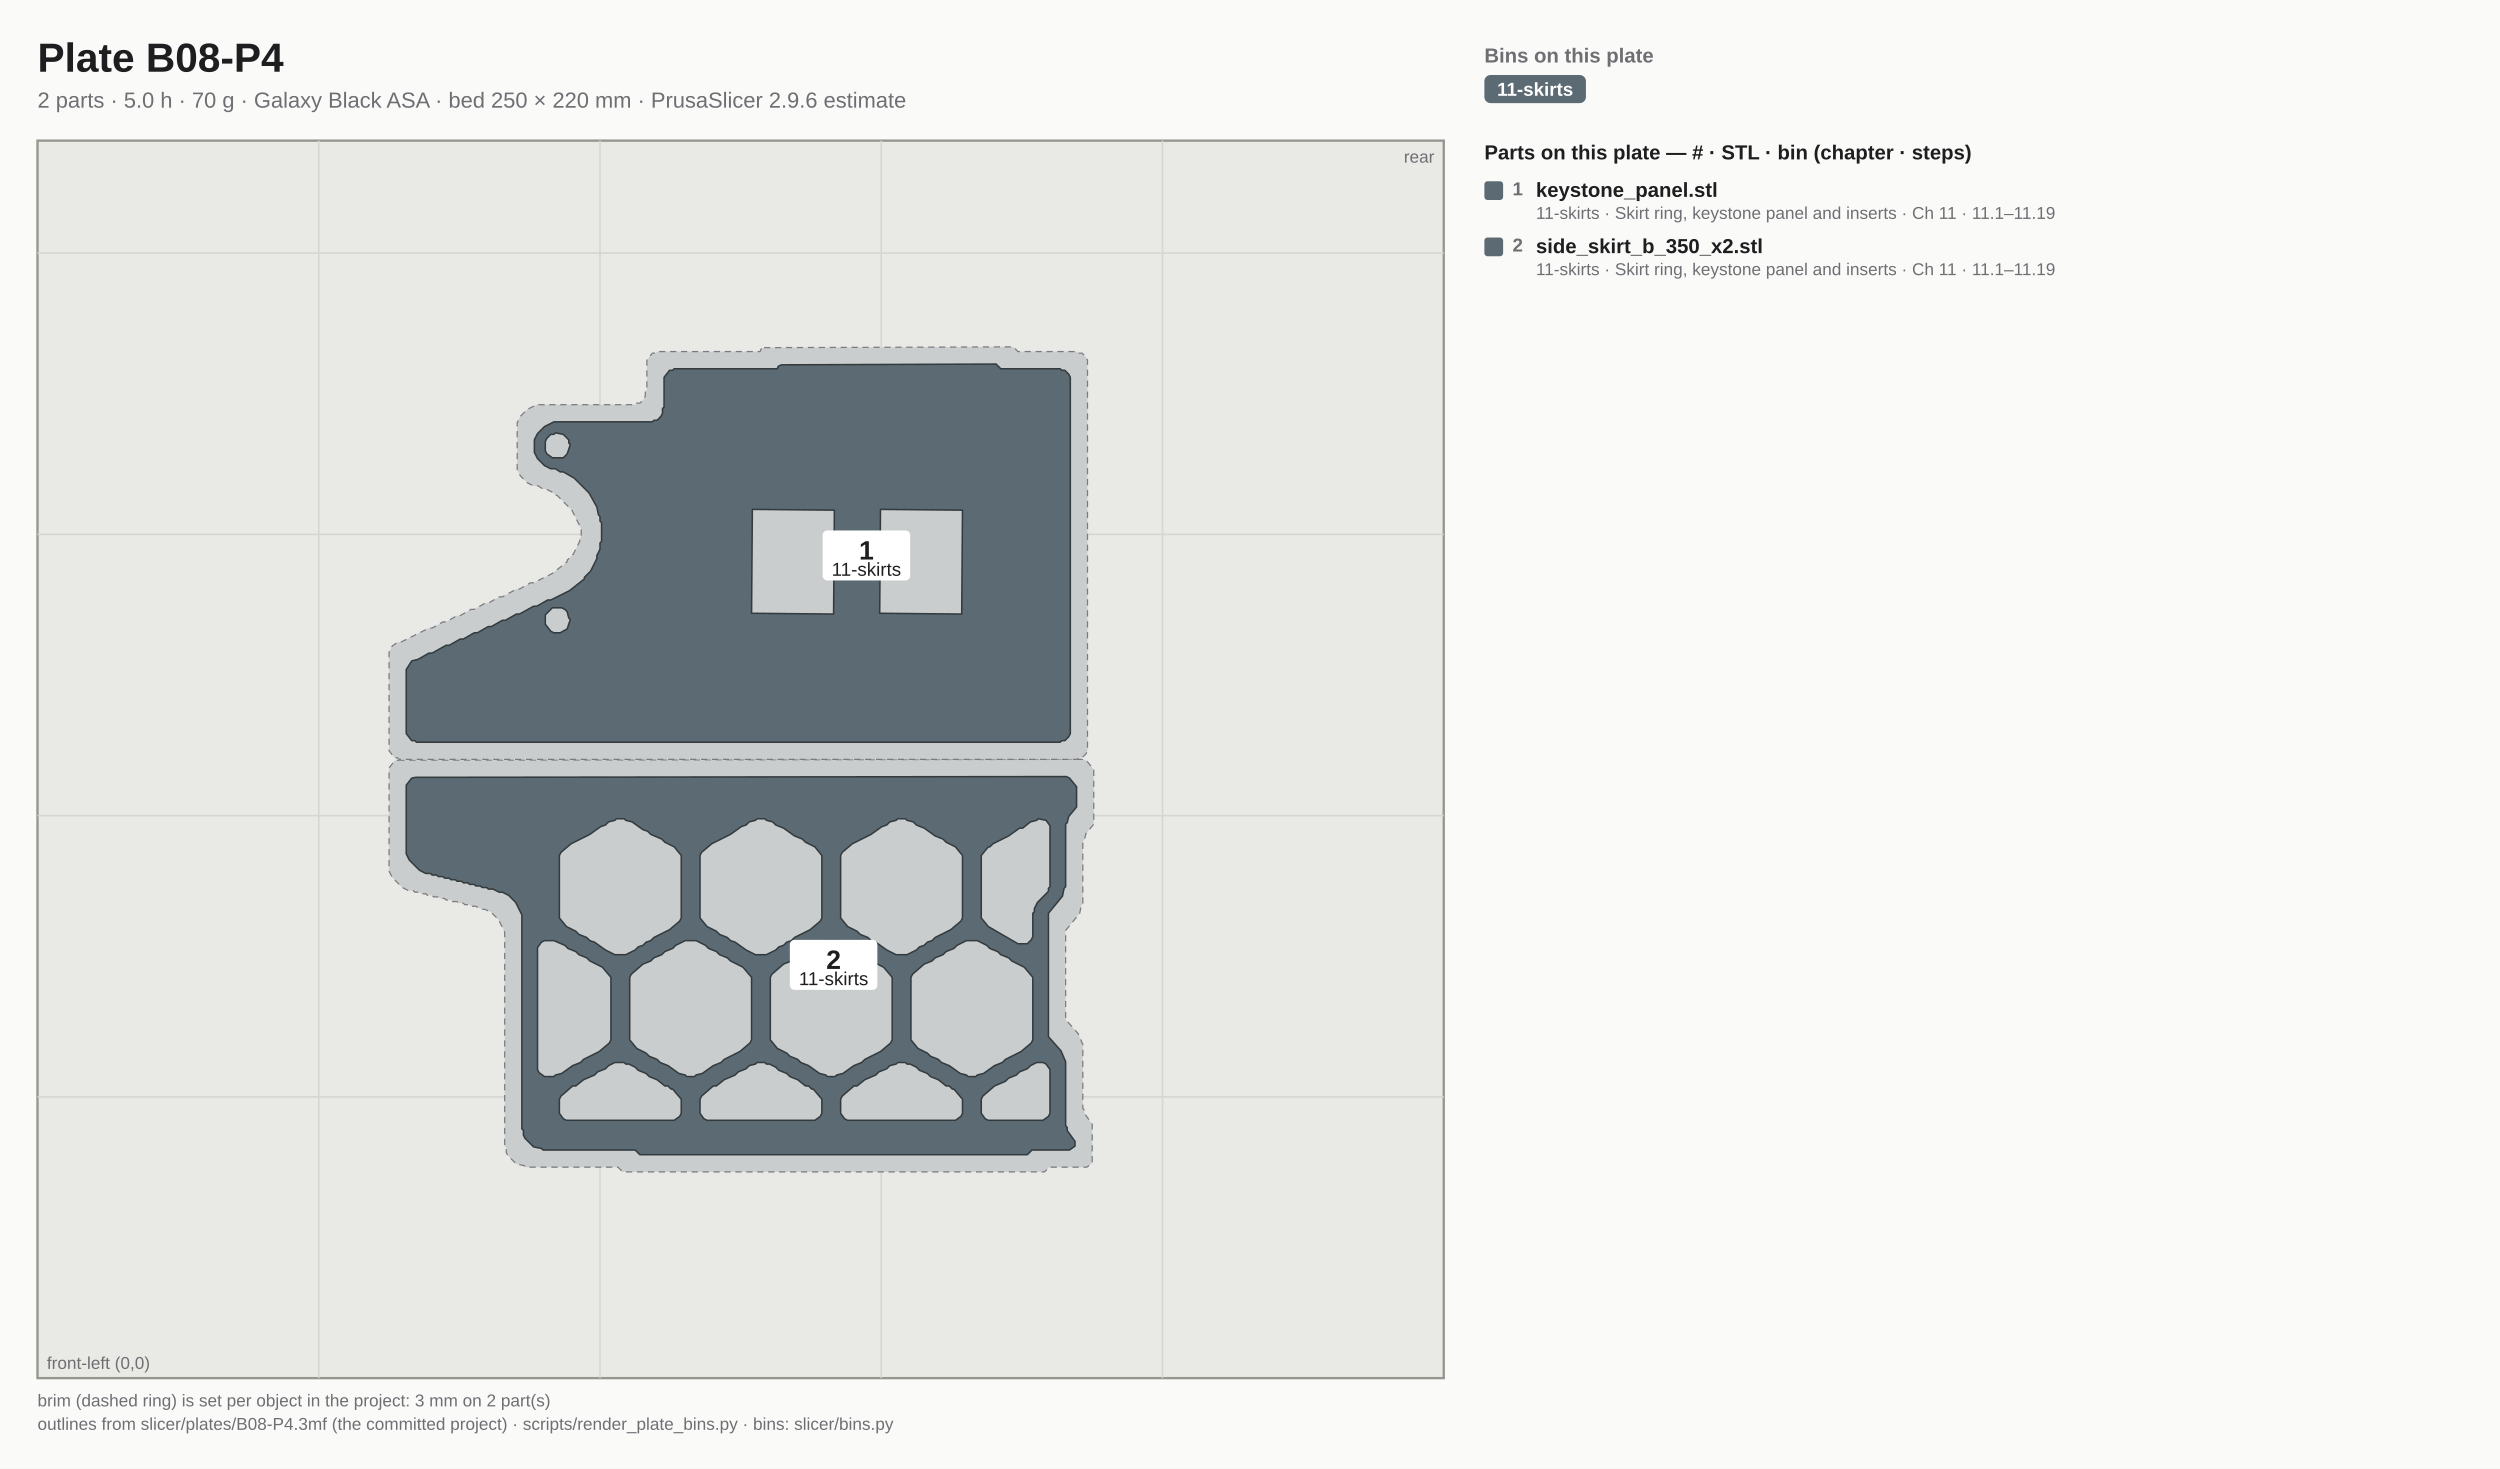
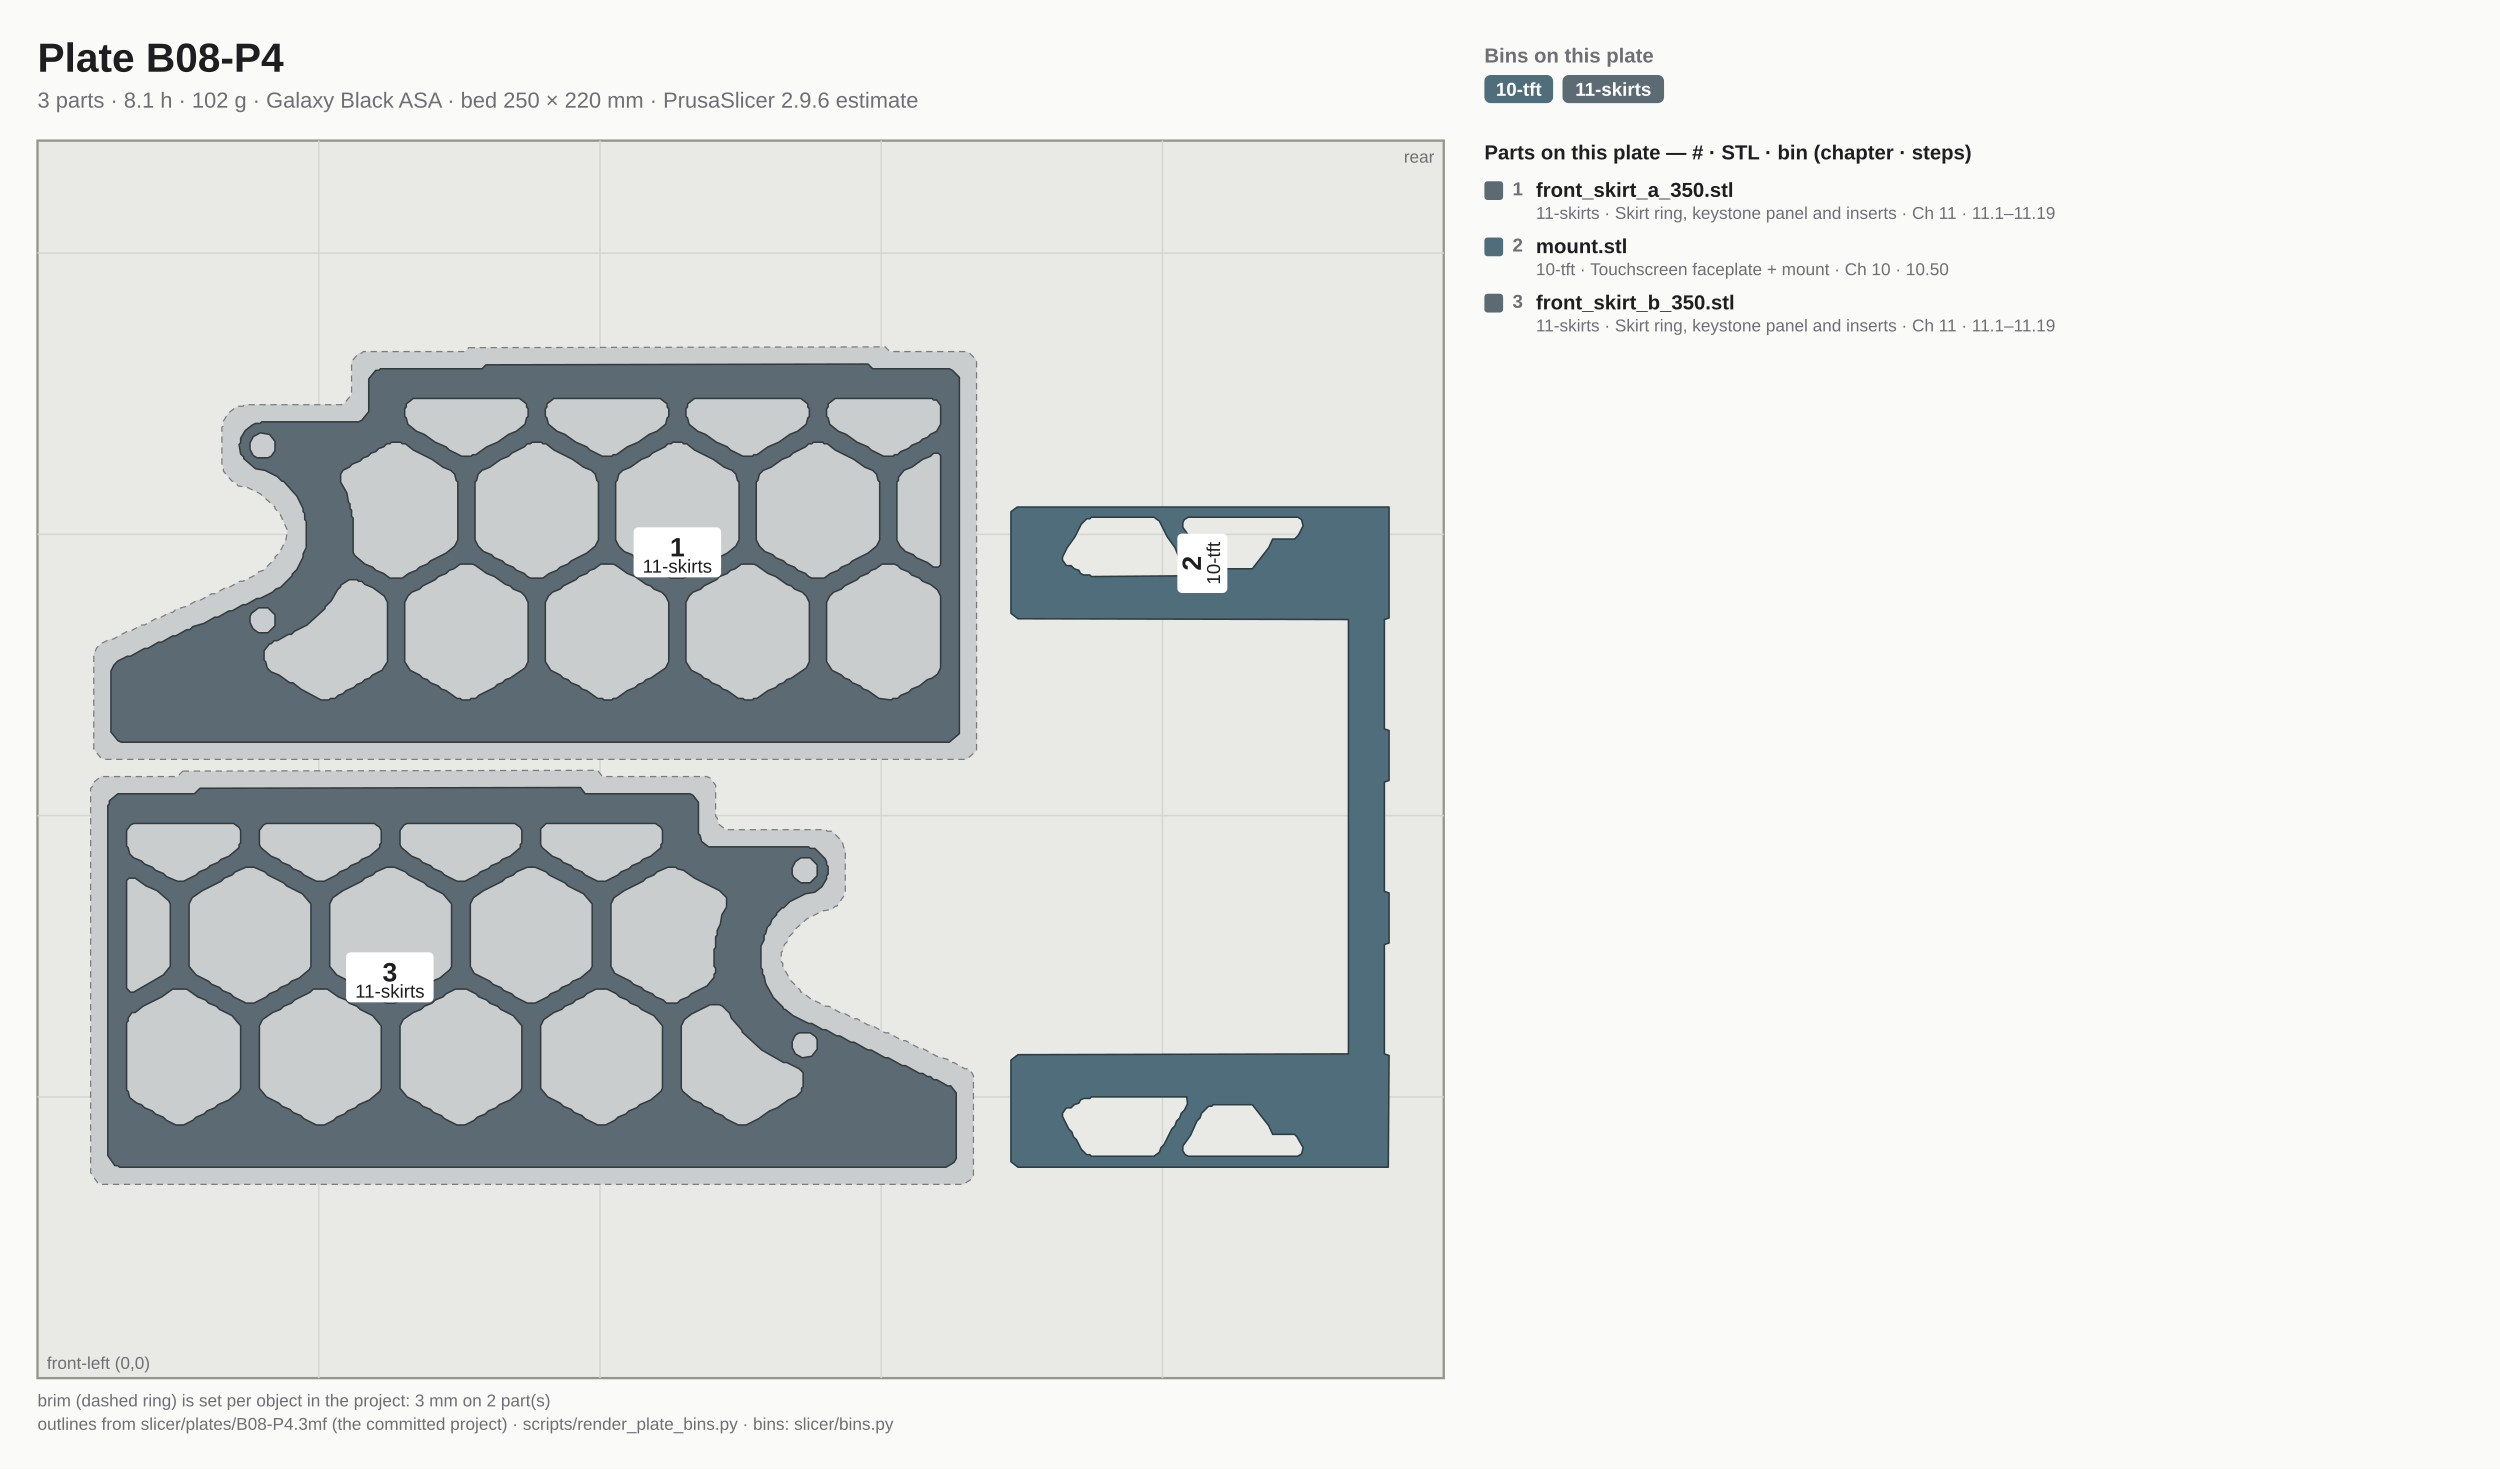
<svg xmlns="http://www.w3.org/2000/svg" width="1600" height="940" viewBox="0 0 1600 940" font-family="Arial, Helvetica, 'DejaVu Sans', sans-serif">
  <rect x="0" y="0" width="1600" height="940" fill="#fafaf9" />
  <text x="24.0" y="45.9" font-size="26" fill="#1e1e20" text-anchor="start" font-weight="bold">Plate B08-P4</text>
-   <text x="24.0" y="68.9" font-size="14" fill="#6e6e73" text-anchor="start">2 parts  ·  5.0 h  ·  70 g  ·  Galaxy Black ASA  ·  bed 250 × 220 mm  ·  PrusaSlicer 2.9.6 estimate</text>
+   <text x="24.0" y="68.9" font-size="14" fill="#6e6e73" text-anchor="start">3 parts  ·  8.1 h  ·  102 g  ·  Galaxy Black ASA  ·  bed 250 × 220 mm  ·  PrusaSlicer 2.9.6 estimate</text>
  <rect x="24.0" y="90.0" width="900.0" height="792.0" fill="#e9e9e6" stroke="#96968f" stroke-width="1.5" />
  <line x1="204.0" y1="90.0" x2="204.0" y2="882.0" stroke="#d5d5d1" stroke-width="1.0" />
  <line x1="384.0" y1="90.0" x2="384.0" y2="882.0" stroke="#d5d5d1" stroke-width="1.0" />
  <line x1="564.0" y1="90.0" x2="564.0" y2="882.0" stroke="#d5d5d1" stroke-width="1.0" />
  <line x1="744.0" y1="90.0" x2="744.0" y2="882.0" stroke="#d5d5d1" stroke-width="1.0" />
  <line x1="24.0" y1="702.0" x2="924.0" y2="702.0" stroke="#d5d5d1" stroke-width="1.0" />
  <line x1="24.0" y1="522.0" x2="924.0" y2="522.0" stroke="#d5d5d1" stroke-width="1.0" />
  <line x1="24.0" y1="342.0" x2="924.0" y2="342.0" stroke="#d5d5d1" stroke-width="1.0" />
  <line x1="24.0" y1="162.0" x2="924.0" y2="162.0" stroke="#d5d5d1" stroke-width="1.0" />
  <text x="30.0" y="876.1" font-size="11" fill="#6e6e73" text-anchor="start">front-left (0,0)</text>
  <text x="918.0" y="104.1" font-size="11" fill="#6e6e73" text-anchor="end">rear</text>
-   <path d="M255.0,486.5 693.5,486.0 695.5,487.0 700.0,492.5 700.0,527.5 695.0,533.5 694.0,537.5 693.0,538.5 693.0,578.5 692.0,579.5 691.0,584.5 682.0,595.5 682.0,652.5 690.0,661.5 693.0,668.5 693.0,709.5 694.0,710.5 694.0,712.5 699.0,719.5 699.0,744.5 695.5,747.0 671.5,747.0 668.5,750.0 398.5,750.0 395.5,747.0 336.5,747.0 335.5,746.0 330.5,745.0 325.0,739.5 324.0,737.5 324.0,734.5 323.0,733.5 323.0,596.5 319.0,588.5 314.5,584.0 310.5,582.0 308.5,582.0 304.5,580.0 301.5,580.0 300.5,579.0 297.5,579.0 296.5,578.0 293.5,578.0 292.5,577.0 289.5,577.0 288.5,576.0 285.5,576.0 284.5,575.0 281.5,575.0 280.5,574.0 277.5,574.0 276.5,573.0 273.5,573.0 272.5,572.0 269.5,572.0 268.5,571.0 265.5,571.0 264.5,570.0 261.5,570.0 257.5,568.0 251.0,561.5 249.0,557.5 249.0,491.5 252.5,487.0Z" fill-rule="evenodd" fill="#cacdcd" stroke="#7a7a80" stroke-width="0.8" stroke-linejoin="round" stroke-dasharray="4 3" />
-   <path d="M489.0,222.5 648.5,222.0 651.5,225.0 689.5,225.0 690.5,226.0 692.5,226.0 695.0,228.5 696.0,230.5 696.0,480.5 695.0,482.5 692.5,485.0 690.5,485.0 689.5,486.0 255.5,486.0 254.5,485.0 252.5,485.0 249.0,480.5 249.0,417.5 251.0,413.5 254.5,411.0 256.5,411.0 274.5,402.0 276.5,402.0 283.5,398.0 285.5,398.0 292.5,394.0 294.5,394.0 301.5,390.0 303.5,390.0 310.5,386.0 312.5,386.0 319.5,382.0 321.5,382.0 330.5,377.0 332.5,377.0 339.5,373.0 341.5,373.0 353.5,367.0 363.0,359.5 363.0,358.5 367.0,354.5 371.0,346.5 371.0,344.5 372.0,343.5 372.0,338.5 366.0,326.5 356.5,317.0 355.5,317.0 353.5,315.0 349.5,313.0 347.5,313.0 344.5,311.0 341.5,311.0 337.5,309.0 333.0,304.5 331.0,300.5 331.0,270.5 333.0,266.5 337.5,262.0 343.5,259.0 406.5,259.0 407.5,258.0 409.5,258.0 412.0,255.5 413.0,253.5 413.0,250.5 414.0,249.5 414.0,230.5 417.5,226.0 419.5,226.0 420.5,225.0 486.5,225.0 487.0,223.5Z" fill-rule="evenodd" fill="#cacdcd" stroke="#7a7a80" stroke-width="0.8" stroke-linejoin="round" stroke-dasharray="4 3" />
-   <path d="M266.0,497.5 682.5,497.0 684.5,498.0 689.0,503.5 689.0,516.5 684.0,522.5 683.0,526.5 682.0,527.5 682.0,567.5 681.0,568.5 680.0,573.5 671.0,584.5 671.0,663.5 679.0,672.5 682.0,679.5 682.0,720.5 683.0,721.5 683.0,723.5 688.0,730.5 688.0,733.5 684.5,736.0 660.5,736.0 657.5,739.0 409.5,739.0 406.5,736.0 347.5,736.0 346.5,735.0 341.5,734.0 336.0,728.5 335.0,726.5 335.0,723.5 334.0,722.5 334.0,585.5 330.0,577.5 325.5,573.0 321.5,571.0 319.5,571.0 315.5,569.0 312.5,569.0 311.5,568.0 308.5,568.0 307.5,567.0 304.5,567.0 303.5,566.0 300.5,566.0 299.5,565.0 296.5,565.0 295.5,564.0 292.5,564.0 291.5,563.0 288.5,563.0 287.5,562.0 284.5,562.0 283.5,561.0 280.5,561.0 279.5,560.0 276.5,560.0 275.5,559.0 272.5,559.0 268.5,557.0 262.0,550.5 260.0,546.5 260.0,502.5 263.5,498.0Z M394.5,524.0 393.5,525.0 389.5,526.0 387.5,528.0 384.5,529.0 377.5,534.0 365.5,540.0 359.0,545.5 358.0,547.5 358.0,587.5 362.5,593.0 368.5,596.0 370.5,598.0 375.5,600.0 377.5,602.0 380.5,603.0 387.5,608.0 393.5,611.0 400.5,611.0 406.5,608.0 408.5,606.0 411.5,605.0 413.5,603.0 416.5,602.0 418.5,600.0 428.5,595.0 435.0,589.5 436.0,587.5 436.0,547.5 431.5,542.0 425.5,539.0 423.5,537.0 416.5,534.0 414.5,532.0 411.5,531.0 404.5,526.0 400.5,525.0 399.5,524.0Z M484.5,524.0 483.5,525.0 479.5,526.0 477.5,528.0 474.5,529.0 467.5,534.0 455.5,540.0 449.0,545.5 448.0,547.5 448.0,587.5 452.5,593.0 458.5,596.0 460.5,598.0 465.5,600.0 467.5,602.0 470.5,603.0 477.5,608.0 483.5,611.0 490.5,611.0 496.5,608.0 498.5,606.0 501.5,605.0 503.5,603.0 506.5,602.0 508.5,600.0 518.5,595.0 525.0,589.5 526.0,587.5 526.0,547.5 521.5,542.0 515.5,539.0 513.5,537.0 508.5,535.0 501.5,530.0 496.5,528.0 494.5,526.0 490.5,525.0 489.5,524.0Z M574.5,524.0 573.5,525.0 569.5,526.0 567.5,528.0 564.5,529.0 557.5,534.0 545.5,540.0 539.0,545.5 538.0,547.5 538.0,587.5 542.5,593.0 548.5,596.0 550.5,598.0 555.5,600.0 557.5,602.0 560.5,603.0 567.5,608.0 573.5,611.0 580.5,611.0 586.5,608.0 588.5,606.0 591.5,605.0 593.5,603.0 596.5,602.0 598.5,600.0 608.5,595.0 615.0,589.5 616.0,587.5 616.0,547.5 611.5,542.0 605.5,539.0 603.5,537.0 598.5,535.0 591.5,530.0 586.5,528.0 584.5,526.0 580.5,525.0 579.5,524.0Z M664.5,524.0 663.5,525.0 659.5,526.0 654.5,530.0 652.5,530.0 645.5,535.0 635.5,540.0 633.5,542.0 632.5,542.0 628.0,547.5 628.0,587.5 632.5,593.0 651.5,604.0 657.5,604.0 660.0,601.5 661.0,599.5 661.0,584.5 662.0,583.5 662.0,581.5 664.0,577.5 671.0,570.5 671.0,568.5 672.0,567.5 672.0,528.5 669.5,525.0Z M348.5,602.0 346.5,603.0 344.0,606.5 344.0,684.5 345.0,686.5 348.5,689.0 354.5,689.0 355.5,688.0 359.5,687.0 366.5,682.0 371.5,680.0 373.5,678.0 383.5,673.0 390.0,667.5 391.0,665.5 391.0,625.5 385.5,619.0 377.5,615.0 375.5,613.0 370.5,611.0 368.5,609.0 363.5,607.0 361.5,605.0 354.5,602.0Z M438.5,602.0 432.5,605.0 430.5,607.0 425.5,609.0 423.5,611.0 418.5,613.0 416.5,615.0 411.5,617.0 404.0,623.5 403.0,625.5 403.0,665.5 407.5,671.0 413.5,674.0 415.5,676.0 420.5,678.0 422.5,680.0 427.5,682.0 434.5,687.0 438.5,688.0 439.5,689.0 444.5,689.0 445.5,688.0 449.5,687.0 456.5,682.0 461.5,680.0 463.5,678.0 473.5,673.0 480.0,667.5 481.0,665.5 481.0,625.5 475.5,619.0 467.5,615.0 465.5,613.0 460.5,611.0 458.5,609.0 453.5,607.0 451.5,605.0 445.5,602.0Z M528.5,602.0 522.5,605.0 520.5,607.0 515.5,609.0 513.5,611.0 508.5,613.0 506.5,615.0 501.5,617.0 494.0,623.5 493.0,625.5 493.0,665.5 497.5,671.0 503.5,674.0 505.5,676.0 510.5,678.0 512.5,680.0 517.5,682.0 524.5,687.0 528.5,688.0 529.5,689.0 534.5,689.0 535.5,688.0 539.5,687.0 546.5,682.0 551.5,680.0 553.5,678.0 563.5,673.0 570.0,667.5 571.0,665.5 571.0,625.5 565.5,619.0 557.5,615.0 555.5,613.0 550.5,611.0 548.5,609.0 543.5,607.0 541.5,605.0 535.5,602.0Z M618.5,602.0 612.5,605.0 610.5,607.0 605.5,609.0 603.5,611.0 598.5,613.0 596.5,615.0 591.5,617.0 584.0,623.5 583.0,625.5 583.0,665.5 587.5,671.0 593.5,674.0 595.5,676.0 600.5,678.0 602.5,680.0 607.5,682.0 614.5,687.0 618.5,688.0 619.5,689.0 624.5,689.0 625.5,688.0 629.5,687.0 636.5,682.0 641.5,680.0 643.5,678.0 653.5,673.0 660.0,667.5 661.0,665.5 661.0,625.5 655.5,619.0 647.5,615.0 645.5,613.0 640.5,611.0 638.5,609.0 633.5,607.0 631.5,605.0 625.5,602.0Z M393.5,680.0 389.5,682.0 387.5,684.0 382.5,686.0 380.5,688.0 373.5,691.0 368.5,695.0 366.5,695.0 359.0,701.5 358.0,703.5 358.0,712.5 360.5,716.0 362.5,717.0 431.5,717.0 435.0,714.5 436.0,712.5 436.0,703.5 430.5,697.0 429.5,697.0 427.5,695.0 425.5,695.0 420.5,691.0 415.5,689.0 413.5,687.0 408.5,685.0 406.5,683.0 402.5,681.0 400.5,681.0 399.5,680.0Z M484.5,680.0 483.5,681.0 479.5,682.0 477.5,684.0 472.5,686.0 470.5,688.0 463.5,691.0 458.5,695.0 456.5,695.0 449.0,701.5 448.0,703.5 448.0,712.5 450.5,716.0 452.5,717.0 521.5,717.0 525.0,714.5 526.0,712.5 526.0,703.5 520.5,697.0 519.5,697.0 517.5,695.0 515.5,695.0 510.5,691.0 505.5,689.0 503.5,687.0 498.5,685.0 496.5,683.0 492.5,681.0 490.5,681.0 489.5,680.0Z M574.5,680.0 573.5,681.0 569.5,682.0 567.5,684.0 562.5,686.0 560.5,688.0 553.5,691.0 548.5,695.0 546.5,695.0 539.0,701.5 538.0,703.5 538.0,712.5 540.5,716.0 542.5,717.0 611.5,717.0 615.0,714.5 616.0,712.5 616.0,703.5 610.5,697.0 609.5,697.0 607.5,695.0 605.5,695.0 600.5,691.0 595.5,689.0 593.5,687.0 588.5,685.0 586.5,683.0 582.5,681.0 580.5,681.0 579.5,680.0Z M663.5,680.0 659.5,682.0 657.5,684.0 652.5,686.0 650.5,688.0 645.5,690.0 643.5,692.0 636.5,695.0 629.0,701.5 628.0,703.5 628.0,712.5 630.5,716.0 632.5,717.0 667.5,717.0 671.0,714.5 672.0,712.5 672.0,684.5 669.5,681.0 667.5,680.0Z" fill-rule="evenodd" fill="#5c6b73" stroke="#333b3f" stroke-width="1.0" stroke-linejoin="round" />
-   <path d="M500.0,233.5 637.5,233.0 640.5,236.0 678.5,236.0 679.5,237.0 681.5,237.0 684.0,239.5 685.0,241.5 685.0,469.5 684.0,471.5 681.5,474.0 679.5,474.0 678.5,475.0 266.5,475.0 265.5,474.0 263.5,474.0 260.0,469.5 260.0,428.5 263.5,423.0 267.5,422.0 274.5,418.0 276.5,418.0 285.5,413.0 287.5,413.0 294.5,409.0 296.5,409.0 303.5,405.0 305.5,405.0 312.5,401.0 314.5,401.0 321.5,397.0 323.5,397.0 330.5,393.0 332.5,393.0 341.5,388.0 343.5,388.0 350.5,384.0 352.5,384.0 364.5,378.0 374.0,370.5 374.0,369.5 378.0,365.5 382.0,357.5 382.0,355.5 384.0,351.5 384.0,347.5 385.0,346.5 385.0,334.5 384.0,333.5 384.0,330.5 383.0,329.5 382.0,324.5 377.0,315.5 367.5,306.0 360.5,302.0 358.5,302.0 355.5,300.0 352.5,300.0 348.5,298.0 344.0,293.5 342.0,289.5 342.0,281.5 344.0,277.5 348.5,273.0 354.5,270.0 417.5,270.0 418.5,269.0 420.5,269.0 423.0,266.5 424.0,264.5 424.0,261.5 425.0,260.5 425.0,241.5 428.5,237.0 430.5,237.0 431.5,236.0 497.5,236.0 498.0,234.5Z M355.5,277.0 354.5,278.0 352.5,278.0 350.0,280.5 349.0,282.5 349.0,288.5 350.0,290.5 353.5,293.0 360.5,293.0 363.0,290.5 365.0,284.5 364.0,283.5 364.0,281.5 360.5,278.0Z M481.5,326.0 481.0,392.5 533.5,393.0 534.0,326.5Z M563.5,326.0 563.0,392.5 615.5,393.0 616.0,326.5Z M353.5,389.0 349.0,393.5 349.0,399.5 352.5,404.0 354.5,405.0 358.5,405.0 363.0,402.5 365.0,396.5 364.0,395.5 363.0,391.5 361.5,390.0 359.5,389.0Z" fill-rule="evenodd" fill="#5c6b73" stroke="#333b3f" stroke-width="1.0" stroke-linejoin="round" />
-   <rect x="526.5" y="339.5" width="56.0" height="32.0" rx="3.0" fill="#ffffff" />
-   <text x="554.5" y="358.1" font-size="17" fill="#1e1e20" text-anchor="middle" font-weight="bold">1</text>
-   <text x="554.5" y="368.5" font-size="12" fill="#1e1e20" text-anchor="middle">11-skirts</text>
-   <rect x="505.5" y="601.5" width="56.0" height="32.0" rx="3.0" fill="#ffffff" />
-   <text x="533.5" y="620.1" font-size="17" fill="#1e1e20" text-anchor="middle" font-weight="bold">2</text>
-   <text x="533.5" y="630.5" font-size="12" fill="#1e1e20" text-anchor="middle">11-skirts</text>
+   <path d="M117.0,493.5 382.5,493.0 385.5,497.0 452.5,497.0 454.5,498.0 458.0,502.5 458.0,522.5 459.0,523.5 460.0,527.5 464.5,531.0 528.5,531.0 529.5,532.0 532.5,532.0 539.0,538.5 540.0,542.5 541.0,543.5 541.0,570.5 540.0,571.5 540.0,573.5 535.5,580.0 534.5,580.0 532.5,582.0 526.5,583.0 516.5,588.0 508.0,595.5 508.0,596.5 505.0,599.5 504.0,602.5 502.0,604.5 501.0,608.5 500.0,609.5 500.0,615.5 501.0,616.5 501.0,618.5 506.0,627.5 512.0,633.5 512.5,635.0 513.5,635.0 518.5,639.0 528.5,644.0 530.5,644.0 537.5,648.0 539.5,648.0 546.5,652.0 548.5,652.0 555.5,656.0 557.5,656.0 566.5,661.0 568.5,661.0 577.5,666.0 579.5,666.0 588.5,671.0 590.5,671.0 599.5,676.0 606.5,678.0 608.5,680.0 610.5,680.0 617.5,684.0 619.5,684.0 622.0,686.5 623.0,688.5 623.0,752.5 622.0,754.5 616.5,758.0 65.5,758.0 64.5,757.0 62.5,757.0 58.0,750.5 58.0,504.5 59.0,503.5 59.0,501.5 64.5,497.0 113.5,497.0Z" fill-rule="evenodd" fill="#cacdcd" stroke="#7a7a80" stroke-width="0.8" stroke-linejoin="round" stroke-dasharray="4 3" />
+   <path d="M300.0,222.5 566.5,222.0 569.5,225.0 618.5,225.0 620.5,226.0 625.0,230.5 625.0,480.5 618.5,486.0 66.5,486.0 64.5,485.0 60.0,479.5 60.0,418.5 62.0,414.5 64.5,412.0 70.5,409.0 72.5,409.0 81.5,404.0 83.5,404.0 90.5,400.0 92.5,400.0 99.5,396.0 101.5,396.0 108.5,392.0 110.5,392.0 112.5,390.0 119.5,388.0 126.5,384.0 128.5,384.0 135.5,380.0 137.5,380.0 144.5,376.0 146.5,376.0 153.5,372.0 155.5,372.0 163.5,368.0 165.5,366.0 168.5,365.0 176.0,357.5 176.0,356.5 179.0,353.5 183.0,345.5 184.0,339.5 179.0,328.5 176.0,325.5 176.0,324.5 166.5,316.0 158.5,312.0 152.5,311.0 149.5,308.0 148.5,308.0 143.0,301.5 143.0,298.5 142.0,297.5 142.0,273.5 143.0,272.5 143.0,269.5 146.0,264.5 150.5,261.0 152.5,260.0 155.5,260.0 156.5,259.0 218.5,259.0 220.5,258.0 225.0,252.5 225.0,231.5 229.5,226.0 231.5,226.0 232.5,225.0 297.5,225.0Z" fill-rule="evenodd" fill="#cacdcd" stroke="#7a7a80" stroke-width="0.8" stroke-linejoin="round" stroke-dasharray="4 3" />
+   <path d="M128.0,504.5 371.5,504.0 374.5,508.0 441.5,508.0 443.5,509.0 447.0,513.5 447.0,533.5 448.0,534.5 449.0,538.5 453.5,542.0 517.5,542.0 518.5,543.0 521.5,543.0 528.0,549.5 529.0,551.5 529.0,553.5 530.0,554.5 530.0,559.5 529.0,560.5 529.0,562.5 526.0,567.5 521.5,571.0 515.5,572.0 505.5,577.0 501.5,581.0 500.5,581.0 497.0,584.5 497.0,585.5 494.0,588.5 493.0,591.5 491.0,593.5 490.0,597.5 489.0,598.5 489.0,601.5 487.0,605.5 487.0,619.5 488.0,620.5 488.0,623.5 489.0,624.5 490.0,629.5 495.0,638.5 501.0,644.5 501.5,646.0 502.5,646.0 507.5,650.0 517.5,655.0 519.5,655.0 526.5,659.0 528.5,659.0 535.5,663.0 537.5,663.0 544.5,667.0 546.5,667.0 555.5,672.0 557.5,672.0 566.5,677.0 568.5,677.0 577.5,682.0 579.5,682.0 588.5,687.0 590.5,687.0 593.5,689.0 595.5,689.0 597.5,691.0 599.5,691.0 606.5,695.0 608.5,695.0 612.0,699.5 612.0,741.5 610.5,744.0 605.5,747.0 76.5,747.0 75.5,746.0 73.5,746.0 69.0,739.5 69.0,515.5 70.0,514.5 70.0,512.5 75.5,508.0 124.5,508.0Z M85.5,527.0 83.5,528.0 81.0,531.5 81.0,541.5 82.0,542.5 83.0,546.5 85.5,549.0 90.5,551.0 92.5,553.0 97.5,555.0 99.5,557.0 104.5,559.0 106.5,561.0 113.5,564.0 117.5,564.0 125.5,560.0 127.5,558.0 132.5,556.0 134.5,554.0 139.5,552.0 141.5,550.0 146.5,548.0 153.0,542.5 153.0,540.5 154.0,539.5 154.0,531.5 153.0,529.5 149.5,527.0Z M170.5,527.0 168.5,528.0 166.0,531.5 166.0,540.5 167.0,542.5 173.5,548.0 178.5,550.0 180.5,552.0 185.5,554.0 187.5,556.0 192.5,558.0 194.5,560.0 202.5,564.0 207.5,564.0 215.5,560.0 217.5,558.0 222.5,556.0 224.5,554.0 229.5,552.0 231.5,550.0 236.5,548.0 243.0,542.5 243.0,540.5 244.0,539.5 244.0,531.5 243.0,529.5 239.5,527.0Z M260.5,527.0 258.5,528.0 256.0,531.5 256.0,540.5 257.0,542.5 263.5,548.0 268.5,550.0 270.5,552.0 275.5,554.0 277.5,556.0 282.5,558.0 284.5,560.0 292.5,564.0 297.5,564.0 305.5,560.0 307.5,558.0 312.5,556.0 314.5,554.0 319.5,552.0 321.5,550.0 326.5,548.0 333.0,542.5 333.0,540.5 334.0,539.5 334.0,531.5 333.0,529.5 329.5,527.0Z M349.5,527.0 346.0,530.5 346.0,540.5 347.0,542.5 353.5,548.0 358.5,550.0 360.5,552.0 365.5,554.0 367.5,556.0 372.5,558.0 374.5,560.0 382.5,564.0 387.5,564.0 395.5,560.0 397.5,558.0 402.5,556.0 404.5,554.0 409.5,552.0 411.5,550.0 416.5,548.0 423.0,542.5 423.0,540.5 424.0,539.5 424.0,531.5 423.0,529.5 419.5,527.0Z M512.5,549.0 509.0,551.5 507.0,555.5 507.0,559.5 508.0,561.5 512.5,565.0 518.5,565.0 523.0,560.5 523.0,553.5 518.5,549.0Z M157.5,555.0 150.5,558.0 148.5,560.0 143.5,562.0 141.5,564.0 129.5,570.0 123.0,574.5 121.0,578.5 121.0,618.5 125.5,624.0 133.5,628.0 135.5,630.0 140.5,632.0 142.5,634.0 147.5,636.0 149.5,638.0 157.5,642.0 162.5,642.0 170.5,638.0 172.5,636.0 177.5,634.0 179.5,632.0 184.5,630.0 186.5,628.0 191.5,626.0 198.0,620.5 199.0,618.5 199.0,578.5 193.5,572.0 183.5,567.0 181.5,565.0 171.5,560.0 169.5,558.0 162.5,555.0Z M247.5,555.0 240.5,558.0 238.5,560.0 233.5,562.0 231.5,564.0 219.5,570.0 213.0,574.5 211.0,578.5 211.0,618.5 215.5,624.0 223.5,628.0 225.5,630.0 230.5,632.0 232.5,634.0 237.5,636.0 239.5,638.0 247.5,642.0 252.5,642.0 260.5,638.0 262.5,636.0 267.5,634.0 269.5,632.0 274.5,630.0 276.5,628.0 281.5,626.0 288.0,620.5 289.0,618.5 289.0,578.5 283.5,572.0 273.5,567.0 271.5,565.0 261.5,560.0 259.5,558.0 252.5,555.0Z M337.5,555.0 330.5,558.0 328.5,560.0 323.5,562.0 321.5,564.0 309.5,570.0 303.0,574.5 301.0,578.5 301.0,618.5 303.5,623.0 313.5,628.0 315.5,630.0 320.5,632.0 322.5,634.0 327.5,636.0 329.5,638.0 337.5,642.0 342.5,642.0 350.5,638.0 352.5,636.0 357.5,634.0 359.5,632.0 364.5,630.0 366.5,628.0 371.5,626.0 378.0,620.5 379.0,618.5 379.0,578.5 373.5,572.0 363.5,567.0 361.5,565.0 351.5,560.0 349.5,558.0 342.5,555.0Z M427.5,555.0 420.5,558.0 418.5,560.0 413.5,562.0 411.5,564.0 399.5,570.0 393.0,574.5 391.0,578.5 391.0,618.5 393.5,623.0 403.5,628.0 405.5,630.0 410.5,632.0 412.5,634.0 417.5,636.0 419.5,638.0 424.5,640.0 426.5,642.0 433.5,642.0 435.5,640.0 440.5,638.0 442.5,636.0 452.5,631.0 457.0,625.5 457.0,623.5 458.0,622.5 458.0,619.5 457.0,618.5 457.0,607.5 458.0,606.5 458.0,599.5 459.0,598.5 459.0,595.5 461.0,591.5 462.0,585.5 465.0,580.5 465.0,574.5 460.5,570.0 444.5,562.0 437.5,557.0 433.5,556.0 432.5,555.0Z M82.5,562.0 81.0,563.5 81.0,632.5 83.5,635.0 85.5,635.0 104.5,624.0 109.0,618.5 109.0,578.5 108.0,576.5 100.5,570.0 93.5,567.0 86.5,562.0Z M110.5,633.0 103.5,638.0 91.5,644.0 86.5,648.0 84.5,648.0 82.0,651.5 82.0,653.5 81.0,654.5 81.0,697.5 82.0,698.5 83.0,702.5 87.5,706.0 90.5,707.0 92.5,709.0 97.5,711.0 99.5,713.0 104.5,715.0 106.5,717.0 112.5,720.0 117.5,720.0 123.5,717.0 125.5,715.0 130.5,713.0 132.5,711.0 137.5,709.0 139.5,707.0 146.5,704.0 153.0,698.5 154.0,696.5 154.0,656.5 148.5,650.0 140.5,646.0 138.5,644.0 133.5,642.0 131.5,640.0 126.5,638.0 119.5,633.0Z M200.5,633.0 198.5,635.0 188.5,640.0 186.5,642.0 181.5,644.0 179.5,646.0 174.5,648.0 168.0,652.5 166.0,656.5 166.0,696.5 170.5,702.0 178.5,706.0 180.5,708.0 185.5,710.0 187.5,712.0 192.5,714.0 194.5,716.0 202.5,720.0 207.5,720.0 213.5,717.0 215.5,715.0 220.5,713.0 222.5,711.0 227.5,709.0 229.5,707.0 236.5,704.0 243.0,698.5 244.0,696.5 244.0,656.5 238.5,650.0 230.5,646.0 228.5,644.0 223.5,642.0 221.5,640.0 216.5,638.0 209.5,633.0Z M291.5,633.0 285.5,636.0 283.5,638.0 278.5,640.0 276.5,642.0 271.5,644.0 269.5,646.0 264.5,648.0 258.0,652.5 256.0,656.5 256.0,696.5 260.5,702.0 268.5,706.0 270.5,708.0 275.5,710.0 277.5,712.0 282.5,714.0 284.5,716.0 292.5,720.0 297.5,720.0 303.5,717.0 305.5,715.0 310.5,713.0 312.5,711.0 317.5,709.0 319.5,707.0 326.5,704.0 333.0,698.5 334.0,696.5 334.0,656.5 328.5,650.0 320.5,646.0 318.5,644.0 313.5,642.0 311.5,640.0 306.5,638.0 304.5,636.0 298.5,633.0Z M381.5,633.0 375.5,636.0 373.5,638.0 368.5,640.0 366.5,642.0 361.5,644.0 359.5,646.0 354.5,648.0 348.0,652.5 346.0,656.5 346.0,696.5 350.5,702.0 358.5,706.0 360.5,708.0 365.5,710.0 367.5,712.0 372.5,714.0 374.5,716.0 382.5,720.0 387.5,720.0 393.5,717.0 395.5,715.0 400.5,713.0 402.5,711.0 407.5,709.0 409.5,707.0 416.5,704.0 423.0,698.5 424.0,696.5 424.0,656.5 418.5,650.0 410.5,646.0 408.5,644.0 403.5,642.0 401.5,640.0 396.5,638.0 394.5,636.0 388.5,633.0Z M454.5,643.0 442.5,649.0 438.0,652.5 436.0,656.5 436.0,696.5 437.0,698.5 443.5,704.0 448.5,706.0 450.5,708.0 455.5,710.0 457.5,712.0 462.5,714.0 464.5,716.0 472.5,720.0 477.5,720.0 485.5,716.0 492.5,711.0 497.5,709.0 504.5,704.0 509.5,702.0 513.0,698.5 513.0,696.5 514.0,695.5 514.0,686.5 511.5,684.0 503.5,680.0 501.5,680.0 487.5,672.0 475.0,660.5 475.0,659.5 468.0,651.5 467.0,648.5 462.5,644.0 460.5,643.0Z M511.5,661.0 509.0,662.5 507.0,666.5 507.0,670.5 509.0,674.5 513.5,677.0 519.5,676.0 523.0,671.5 523.0,665.5 522.0,663.5 518.5,661.0Z" fill-rule="evenodd" fill="#5c6b73" stroke="#333b3f" stroke-width="1.0" stroke-linejoin="round" />
+   <path d="M311.0,233.5 555.5,233.0 558.5,236.0 607.5,236.0 609.5,237.0 614.0,241.5 614.0,469.5 607.5,475.0 77.5,475.0 75.5,474.0 71.0,468.5 71.0,429.5 73.0,425.5 75.5,423.0 81.5,420.0 83.5,420.0 92.5,415.0 94.5,415.0 101.5,411.0 103.5,411.0 110.5,407.0 112.5,407.0 119.5,403.0 121.5,403.0 123.5,401.0 130.5,399.0 137.5,395.0 139.5,395.0 146.5,391.0 148.5,391.0 155.5,387.0 157.5,387.0 164.5,383.0 166.5,383.0 174.5,379.0 176.5,377.0 179.5,376.0 187.0,368.5 187.0,367.5 190.0,364.5 194.0,356.5 194.0,354.5 196.0,350.5 196.0,333.5 195.0,332.5 195.0,328.5 194.0,327.5 194.0,325.5 190.0,317.5 181.5,308.0 180.5,308.0 177.5,305.0 169.5,301.0 163.5,300.0 156.0,293.5 156.0,292.5 154.0,290.5 153.0,284.5 154.0,283.5 154.0,280.5 157.0,275.5 161.5,272.0 163.5,271.0 166.5,271.0 167.5,270.0 229.5,270.0 231.5,269.0 236.0,263.5 236.0,242.5 240.5,237.0 242.5,237.0 243.5,236.0 308.5,236.0Z M264.5,255.0 260.0,258.5 260.0,260.5 259.0,261.5 259.0,266.5 260.0,267.5 261.0,271.5 266.5,276.0 271.5,278.0 278.5,283.0 285.5,286.0 287.5,288.0 295.5,292.0 301.5,292.0 302.5,291.0 304.5,291.0 311.5,286.0 318.5,283.0 325.5,278.0 330.5,276.0 336.0,271.5 337.0,267.5 338.0,266.5 338.0,261.5 337.0,260.5 337.0,258.5 332.5,255.0Z M354.5,255.0 350.0,258.5 350.0,260.5 349.0,261.5 349.0,266.5 350.0,267.5 351.0,271.5 356.5,276.0 361.5,278.0 368.5,283.0 375.5,286.0 377.5,288.0 385.5,292.0 391.5,292.0 392.5,291.0 394.5,291.0 401.5,286.0 408.5,283.0 415.5,278.0 420.5,276.0 426.0,271.5 427.0,267.5 428.0,266.5 428.0,261.5 427.0,260.5 427.0,258.5 422.5,255.0Z M444.5,255.0 440.0,258.5 440.0,260.5 439.0,261.5 439.0,266.5 440.0,267.5 441.0,271.5 446.5,276.0 451.5,278.0 458.5,283.0 465.5,286.0 467.5,288.0 475.5,292.0 481.5,292.0 482.5,291.0 484.5,291.0 491.5,286.0 498.5,283.0 505.5,278.0 510.5,276.0 516.0,271.5 517.0,267.5 518.0,266.5 518.0,261.5 517.0,260.5 517.0,258.5 512.5,255.0Z M534.5,255.0 530.0,258.5 530.0,260.5 529.0,261.5 529.0,266.5 530.0,267.5 531.0,271.5 536.5,276.0 541.5,278.0 548.5,283.0 555.5,286.0 557.5,288.0 565.5,292.0 571.5,292.0 572.5,291.0 574.5,291.0 576.5,289.0 581.5,287.0 583.5,285.0 588.5,283.0 590.5,281.0 593.5,280.0 595.5,278.0 599.5,276.0 602.0,271.5 602.0,259.5 599.5,256.0 597.5,256.0 596.5,255.0Z M166.5,277.0 162.0,279.5 160.0,283.5 160.0,287.5 162.0,291.5 164.5,293.0 171.5,293.0 173.5,292.0 176.0,288.5 176.0,282.5 172.5,278.0Z M250.5,283.0 249.5,284.0 247.5,284.0 245.5,286.0 242.5,287.0 240.5,289.0 237.5,290.0 235.5,292.0 232.5,293.0 230.5,295.0 225.5,297.0 223.5,299.0 219.5,301.0 218.0,303.5 218.0,308.5 222.0,315.5 223.0,321.5 224.0,322.5 224.0,325.5 225.0,326.5 225.0,330.5 226.0,331.5 226.0,353.5 227.0,355.5 233.5,361.0 238.5,363.0 240.5,365.0 245.5,367.0 249.5,370.0 257.5,370.0 261.5,367.0 266.5,365.0 268.5,363.0 273.5,361.0 275.5,359.0 285.5,354.0 291.0,349.5 293.0,345.5 293.0,308.5 292.0,307.5 291.0,303.5 288.5,301.0 283.5,299.0 276.5,294.0 264.5,288.0 259.5,284.0 257.5,284.0 256.5,283.0Z M340.5,283.0 339.5,284.0 337.5,284.0 335.5,286.0 327.5,290.0 325.5,292.0 320.5,294.0 313.5,299.0 308.5,301.0 306.0,303.5 305.0,307.5 304.0,308.5 304.0,345.5 306.0,349.5 309.5,353.0 314.5,355.0 316.5,357.0 321.5,359.0 323.5,361.0 328.5,363.0 330.5,365.0 335.5,367.0 337.5,369.0 339.5,370.0 347.5,370.0 351.5,367.0 356.5,365.0 358.5,363.0 363.5,361.0 365.5,359.0 375.5,354.0 381.0,349.5 383.0,345.5 383.0,308.5 382.0,307.5 381.0,303.5 378.5,301.0 373.5,299.0 366.5,294.0 354.5,288.0 349.5,284.0 347.5,284.0 346.5,283.0Z M430.5,283.0 429.5,284.0 427.5,284.0 425.5,286.0 417.5,290.0 415.5,292.0 410.5,294.0 403.5,299.0 398.5,301.0 396.0,303.5 395.0,307.5 394.0,308.5 394.0,345.5 396.0,349.5 399.5,353.0 404.5,355.0 406.5,357.0 411.5,359.0 413.5,361.0 418.5,363.0 420.5,365.0 425.5,367.0 427.5,369.0 429.5,370.0 437.5,370.0 441.5,367.0 446.5,365.0 448.5,363.0 453.5,361.0 455.5,359.0 465.5,354.0 471.0,349.5 473.0,345.5 473.0,308.5 472.0,307.5 471.0,303.5 468.5,301.0 463.5,299.0 456.5,294.0 444.5,288.0 439.5,284.0 437.5,284.0 436.5,283.0Z M520.5,283.0 519.5,284.0 517.5,284.0 515.5,286.0 507.5,290.0 505.5,292.0 500.5,294.0 493.5,299.0 488.5,301.0 486.0,303.5 485.0,307.5 484.0,308.5 484.0,345.5 486.0,349.5 489.5,353.0 494.5,355.0 496.5,357.0 501.5,359.0 503.5,361.0 508.5,363.0 510.5,365.0 515.5,367.0 517.5,369.0 519.5,370.0 527.5,370.0 531.5,367.0 536.5,365.0 538.5,363.0 543.5,361.0 545.5,359.0 555.5,354.0 561.0,349.5 563.0,345.5 563.0,308.5 562.0,307.5 561.0,303.5 558.5,301.0 553.5,299.0 546.5,294.0 534.5,288.0 529.5,284.0 527.5,284.0 526.5,283.0Z M597.5,290.0 595.5,292.0 590.5,294.0 583.5,299.0 578.5,301.0 575.0,305.5 575.0,307.5 574.0,308.5 574.0,345.5 576.0,349.5 579.5,353.0 584.5,355.0 586.5,357.0 593.5,360.0 597.5,363.0 600.5,363.0 602.0,361.5 602.0,291.5 600.5,290.0Z M294.5,361.0 290.5,364.0 287.5,365.0 285.5,367.0 280.5,369.0 278.5,371.0 270.5,375.0 268.5,377.0 263.5,379.0 261.0,381.5 259.0,385.5 259.0,423.5 262.5,429.0 268.5,432.0 270.5,434.0 273.5,435.0 275.5,437.0 280.5,439.0 282.5,441.0 285.5,442.0 292.5,447.0 294.5,447.0 295.5,448.0 300.5,448.0 301.5,447.0 304.5,447.0 306.5,445.0 316.5,440.0 318.5,438.0 321.5,437.0 323.5,435.0 326.5,434.0 336.0,427.5 338.0,423.5 338.0,385.5 336.0,381.5 333.5,379.0 328.5,377.0 326.5,375.0 323.5,374.0 316.5,369.0 311.5,367.0 304.5,362.0 302.5,361.0Z M384.5,361.0 380.5,364.0 377.5,365.0 375.5,367.0 370.5,369.0 368.5,371.0 360.5,375.0 358.5,377.0 353.5,379.0 351.0,381.5 349.0,385.5 349.0,423.5 352.5,429.0 358.5,432.0 360.5,434.0 363.5,435.0 365.5,437.0 370.5,439.0 372.5,441.0 375.5,442.0 382.5,447.0 385.5,447.0 386.5,448.0 391.5,448.0 392.5,447.0 394.5,447.0 401.5,442.0 406.5,440.0 408.5,438.0 411.5,437.0 413.5,435.0 416.5,434.0 426.0,427.5 428.0,423.5 428.0,385.5 426.0,381.5 423.5,379.0 418.5,377.0 416.5,375.0 413.5,374.0 406.5,369.0 401.5,367.0 394.5,362.0 392.5,361.0Z M474.5,361.0 470.5,364.0 467.5,365.0 465.5,367.0 460.5,369.0 458.5,371.0 450.5,375.0 448.5,377.0 443.5,379.0 441.0,381.5 439.0,385.5 439.0,423.5 442.5,429.0 448.5,432.0 450.5,434.0 453.5,435.0 455.5,437.0 460.5,439.0 462.5,441.0 465.5,442.0 472.5,447.0 475.5,447.0 476.5,448.0 481.5,448.0 482.5,447.0 484.5,447.0 491.5,442.0 496.5,440.0 498.5,438.0 501.5,437.0 503.5,435.0 506.5,434.0 516.0,427.5 518.0,423.5 518.0,385.5 516.0,381.5 513.5,379.0 508.5,377.0 506.5,375.0 503.5,374.0 496.5,369.0 491.5,367.0 484.5,362.0 482.5,361.0Z M564.5,361.0 560.5,364.0 557.5,365.0 555.5,367.0 550.5,369.0 548.5,371.0 540.5,375.0 538.5,377.0 533.5,379.0 531.0,381.5 529.0,385.5 529.0,423.5 532.5,429.0 538.5,432.0 540.5,434.0 543.5,435.0 545.5,437.0 550.5,439.0 552.5,441.0 555.5,442.0 562.5,447.0 570.5,448.0 571.5,447.0 574.5,447.0 576.5,445.0 581.5,443.0 583.5,441.0 588.5,439.0 593.5,435.0 596.5,434.0 600.0,431.5 602.0,427.5 602.0,381.5 600.0,377.5 595.5,374.0 590.5,372.0 588.5,370.0 583.5,368.0 581.5,366.0 576.5,364.0 574.5,362.0 572.5,361.0Z M223.5,371.0 218.0,374.5 218.0,375.5 216.0,377.5 212.0,384.5 208.0,388.5 208.0,389.5 196.5,400.0 188.5,404.0 186.5,406.0 184.5,406.0 177.5,410.0 175.5,410.0 173.5,412.0 172.5,412.0 169.0,416.5 169.0,422.5 170.0,423.5 171.0,427.5 173.5,430.0 178.5,432.0 185.5,437.0 187.5,437.0 192.5,441.0 205.5,448.0 210.5,448.0 211.5,447.0 214.5,447.0 216.5,445.0 219.5,444.0 221.5,442.0 226.5,440.0 228.5,438.0 231.5,437.0 233.5,435.0 236.5,434.0 238.5,432.0 244.5,429.0 248.0,423.5 248.0,385.5 246.0,381.5 238.5,376.0 233.5,374.0 231.5,372.0 229.5,372.0 228.5,371.0Z M165.5,389.0 161.0,392.5 160.0,394.5 160.0,398.5 162.0,402.5 165.5,405.0 171.5,405.0 176.0,400.5 176.0,393.5 171.5,389.0Z" fill-rule="evenodd" fill="#5c6b73" stroke="#333b3f" stroke-width="1.0" stroke-linejoin="round" />
+   <path d="M651.0,324.5 889.0,324.5 889.0,395.5 886.0,396.5 886.0,466.5 889.0,467.5 889.0,499.5 886.0,500.5 886.0,570.5 889.0,571.5 889.0,603.5 886.0,604.5 886.0,674.5 889.0,675.5 888.5,747.0 651.5,747.0 647.0,743.5 647.0,678.5 651.5,675.0 863.0,674.5 863.0,396.5 651.5,396.0 647.0,392.5 647.0,327.5Z M698.5,331.0 697.5,332.0 695.5,332.0 692.0,335.5 688.0,343.5 683.0,350.5 680.0,356.5 680.0,358.5 682.5,362.0 685.5,362.0 687.5,364.0 690.5,365.0 691.5,367.0 693.5,368.0 697.5,368.0 698.5,369.0 760.0,368.5 760.0,364.5 759.0,362.5 754.0,355.5 752.0,350.5 747.0,343.5 742.0,333.5 738.5,331.0Z M760.5,331.0 758.0,332.5 757.0,334.5 757.0,337.5 762.0,344.5 769.0,358.5 773.5,363.0 775.5,363.0 776.5,364.0 801.5,364.0 812.0,350.5 814.5,345.0 828.5,345.0 831.0,342.5 834.0,336.5 833.0,332.5 830.5,331.0Z M698.5,702.0 697.5,703.0 693.5,703.0 691.5,704.0 690.5,706.0 687.5,707.0 685.5,709.0 682.5,709.0 680.0,712.5 680.0,714.5 684.0,722.5 686.0,724.5 687.0,727.5 689.0,729.5 692.0,735.5 695.5,739.0 697.5,739.0 698.5,740.0 738.5,740.0 742.0,737.5 743.0,734.5 745.0,732.5 750.0,722.5 752.0,720.5 753.0,717.5 755.0,715.5 756.0,712.5 758.0,710.5 760.0,706.5 759.5,702.0Z M776.5,707.0 775.5,708.0 773.5,708.0 769.0,712.5 768.0,715.5 766.0,717.5 762.0,726.5 757.0,733.5 757.0,736.5 758.5,739.0 760.5,740.0 830.5,740.0 833.0,738.5 834.0,734.5 830.0,727.5 828.5,726.0 814.5,726.0 812.0,720.5 801.5,707.0Z" fill-rule="evenodd" fill="#4f6d7a" stroke="#2b3c43" stroke-width="1.0" stroke-linejoin="round" />
+   <rect x="221.5" y="609.5" width="56.0" height="32.0" rx="3.0" fill="#ffffff" />
+   <text x="249.5" y="628.1" font-size="17" fill="#1e1e20" text-anchor="middle" font-weight="bold">3</text>
+   <text x="249.5" y="638.5" font-size="12" fill="#1e1e20" text-anchor="middle">11-skirts</text>
+   <rect x="405.5" y="337.5" width="56.0" height="32.0" rx="3.0" fill="#ffffff" />
+   <text x="433.5" y="356.1" font-size="17" fill="#1e1e20" text-anchor="middle" font-weight="bold">1</text>
+   <text x="433.5" y="366.5" font-size="12" fill="#1e1e20" text-anchor="middle">11-skirts</text>
+   <rect x="753.5" y="341.5" width="32.0" height="38.0" rx="3.0" fill="#ffffff" />
+   <text x="762.5" y="366.6" font-size="17" fill="#1e1e20" text-anchor="middle" font-weight="bold" transform="rotate(-90 762.5 360.5)">2</text>
+   <text x="776.5" y="364.8" font-size="12" fill="#1e1e20" text-anchor="middle" transform="rotate(-90 776.5 360.5)">10-tft</text>
  <text x="950.0" y="40.0" font-size="13" fill="#6e6e73" text-anchor="start" font-weight="bold">Bins on this plate</text>
-   <rect x="950.0" y="48.0" width="65.0" height="18.0" rx="4.0" fill="#5c6b73" />
-   <text x="982.5" y="61.3" font-size="12" fill="#ffffff" text-anchor="middle" font-weight="bold">11-skirts</text>
+   <rect x="950.0" y="48.0" width="44.0" height="18.0" rx="4.0" fill="#4f6d7a" />
+   <text x="972.0" y="61.3" font-size="12" fill="#ffffff" text-anchor="middle" font-weight="bold">10-tft</text>
+   <rect x="1000.0" y="48.0" width="65.0" height="18.0" rx="4.0" fill="#5c6b73" />
+   <text x="1032.5" y="61.3" font-size="12" fill="#ffffff" text-anchor="middle" font-weight="bold">11-skirts</text>
  <text x="950.0" y="102.0" font-size="13" fill="#1e1e20" text-anchor="start" font-weight="bold">Parts on this plate  —  # · STL · bin (chapter · steps)</text>
  <rect x="950.0" y="116.0" width="12.0" height="12.0" rx="2.0" fill="#5c6b73" />
  <text x="968.0" y="125.0" font-size="12" fill="#6e6e73" text-anchor="start" font-weight="bold">1</text>
-   <text x="983.0" y="126.0" font-size="13" fill="#1e1e20" text-anchor="start" font-weight="bold">keystone_panel.stl</text>
+   <text x="983.0" y="126.0" font-size="13" fill="#1e1e20" text-anchor="start" font-weight="bold">front_skirt_a_350.stl</text>
  <text x="983.0" y="140.1" font-size="11" fill="#6e6e73" text-anchor="start">11-skirts · Skirt ring, keystone panel and inserts · Ch 11 · 11.1–11.19</text>
-   <rect x="950.0" y="152.0" width="12.0" height="12.0" rx="2.0" fill="#5c6b73" />
+   <rect x="950.0" y="152.0" width="12.0" height="12.0" rx="2.0" fill="#4f6d7a" />
  <text x="968.0" y="161.0" font-size="12" fill="#6e6e73" text-anchor="start" font-weight="bold">2</text>
-   <text x="983.0" y="162.0" font-size="13" fill="#1e1e20" text-anchor="start" font-weight="bold">side_skirt_b_350_x2.stl</text>
-   <text x="983.0" y="176.1" font-size="11" fill="#6e6e73" text-anchor="start">11-skirts · Skirt ring, keystone panel and inserts · Ch 11 · 11.1–11.19</text>
+   <text x="983.0" y="162.0" font-size="13" fill="#1e1e20" text-anchor="start" font-weight="bold">mount.stl</text>
+   <text x="983.0" y="176.1" font-size="11" fill="#6e6e73" text-anchor="start">10-tft · Touchscreen faceplate + mount · Ch 10 · 10.50</text>
+   <rect x="950.0" y="188.0" width="12.0" height="12.0" rx="2.0" fill="#5c6b73" />
+   <text x="968.0" y="197.0" font-size="12" fill="#6e6e73" text-anchor="start" font-weight="bold">3</text>
+   <text x="983.0" y="198.0" font-size="13" fill="#1e1e20" text-anchor="start" font-weight="bold">front_skirt_b_350.stl</text>
+   <text x="983.0" y="212.1" font-size="11" fill="#6e6e73" text-anchor="start">11-skirts · Skirt ring, keystone panel and inserts · Ch 11 · 11.1–11.19</text>
  <text x="24.0" y="900.1" font-size="11" fill="#6e6e73" text-anchor="start">brim (dashed ring) is set per object in the project: 3 mm on 2 part(s)</text>
  <text x="24.0" y="915.1" font-size="11" fill="#6e6e73" text-anchor="start">outlines from slicer/plates/B08-P4.3mf (the committed project) · scripts/render_plate_bins.py · bins: slicer/bins.py</text>
</svg>
